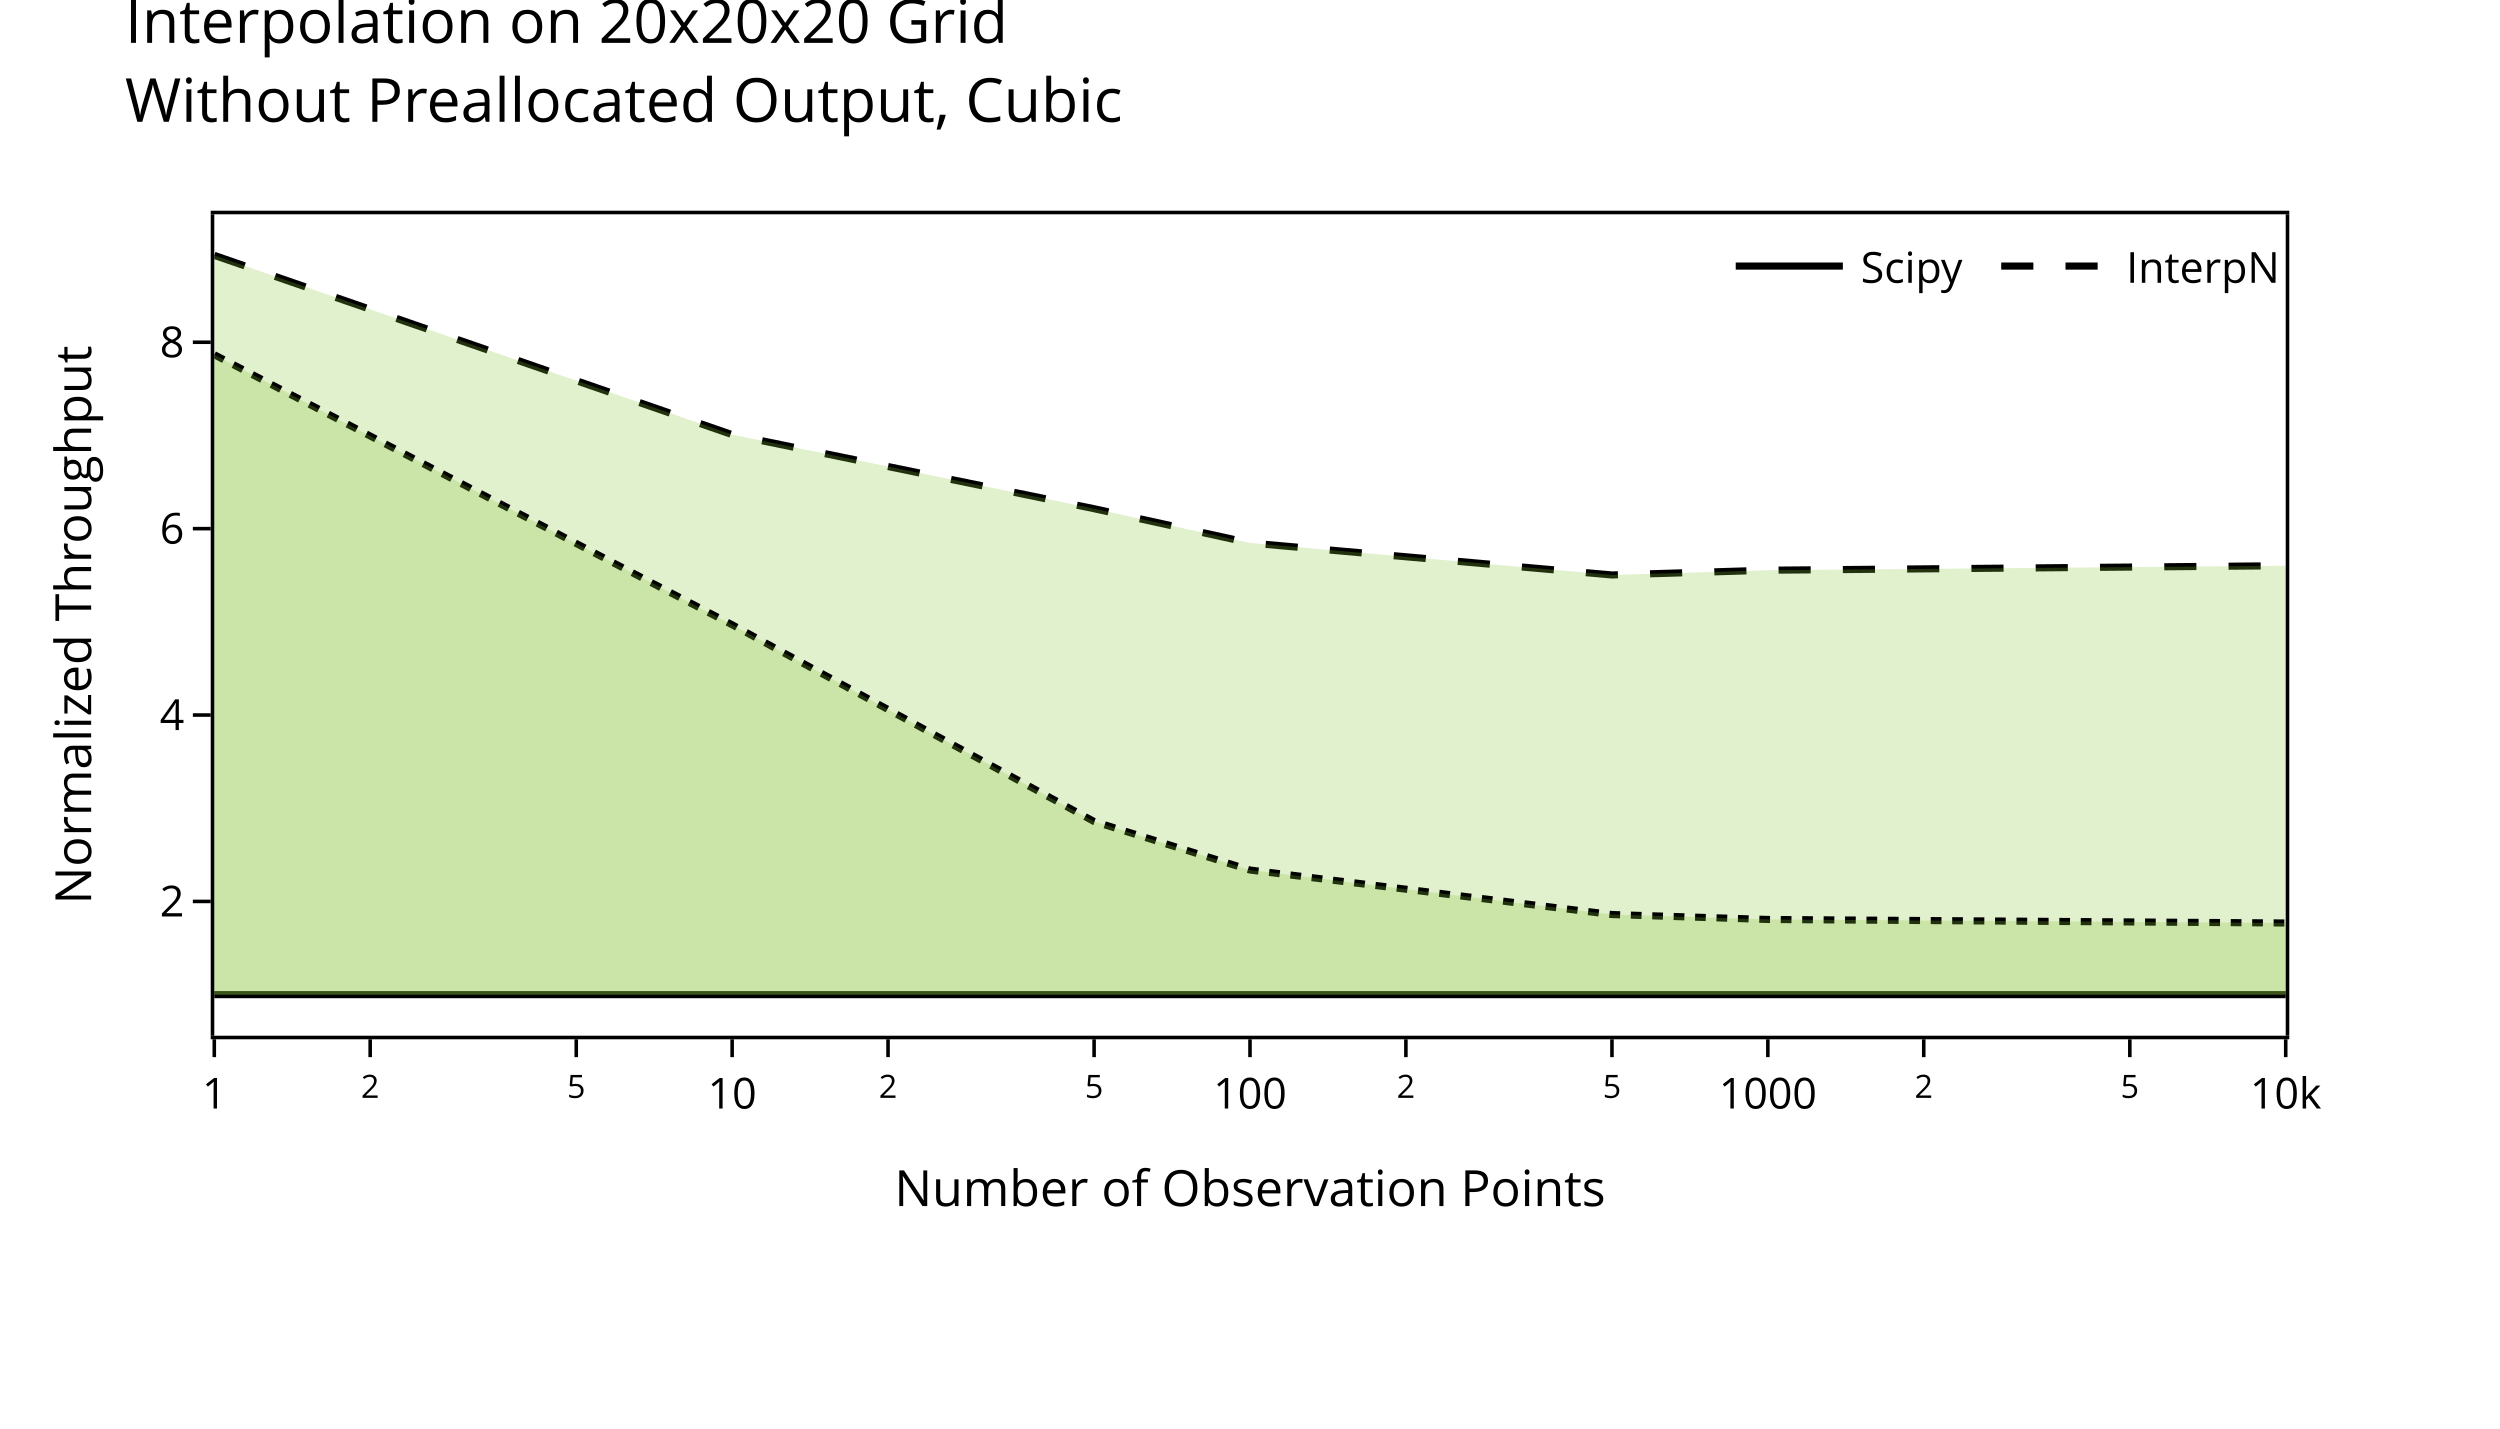
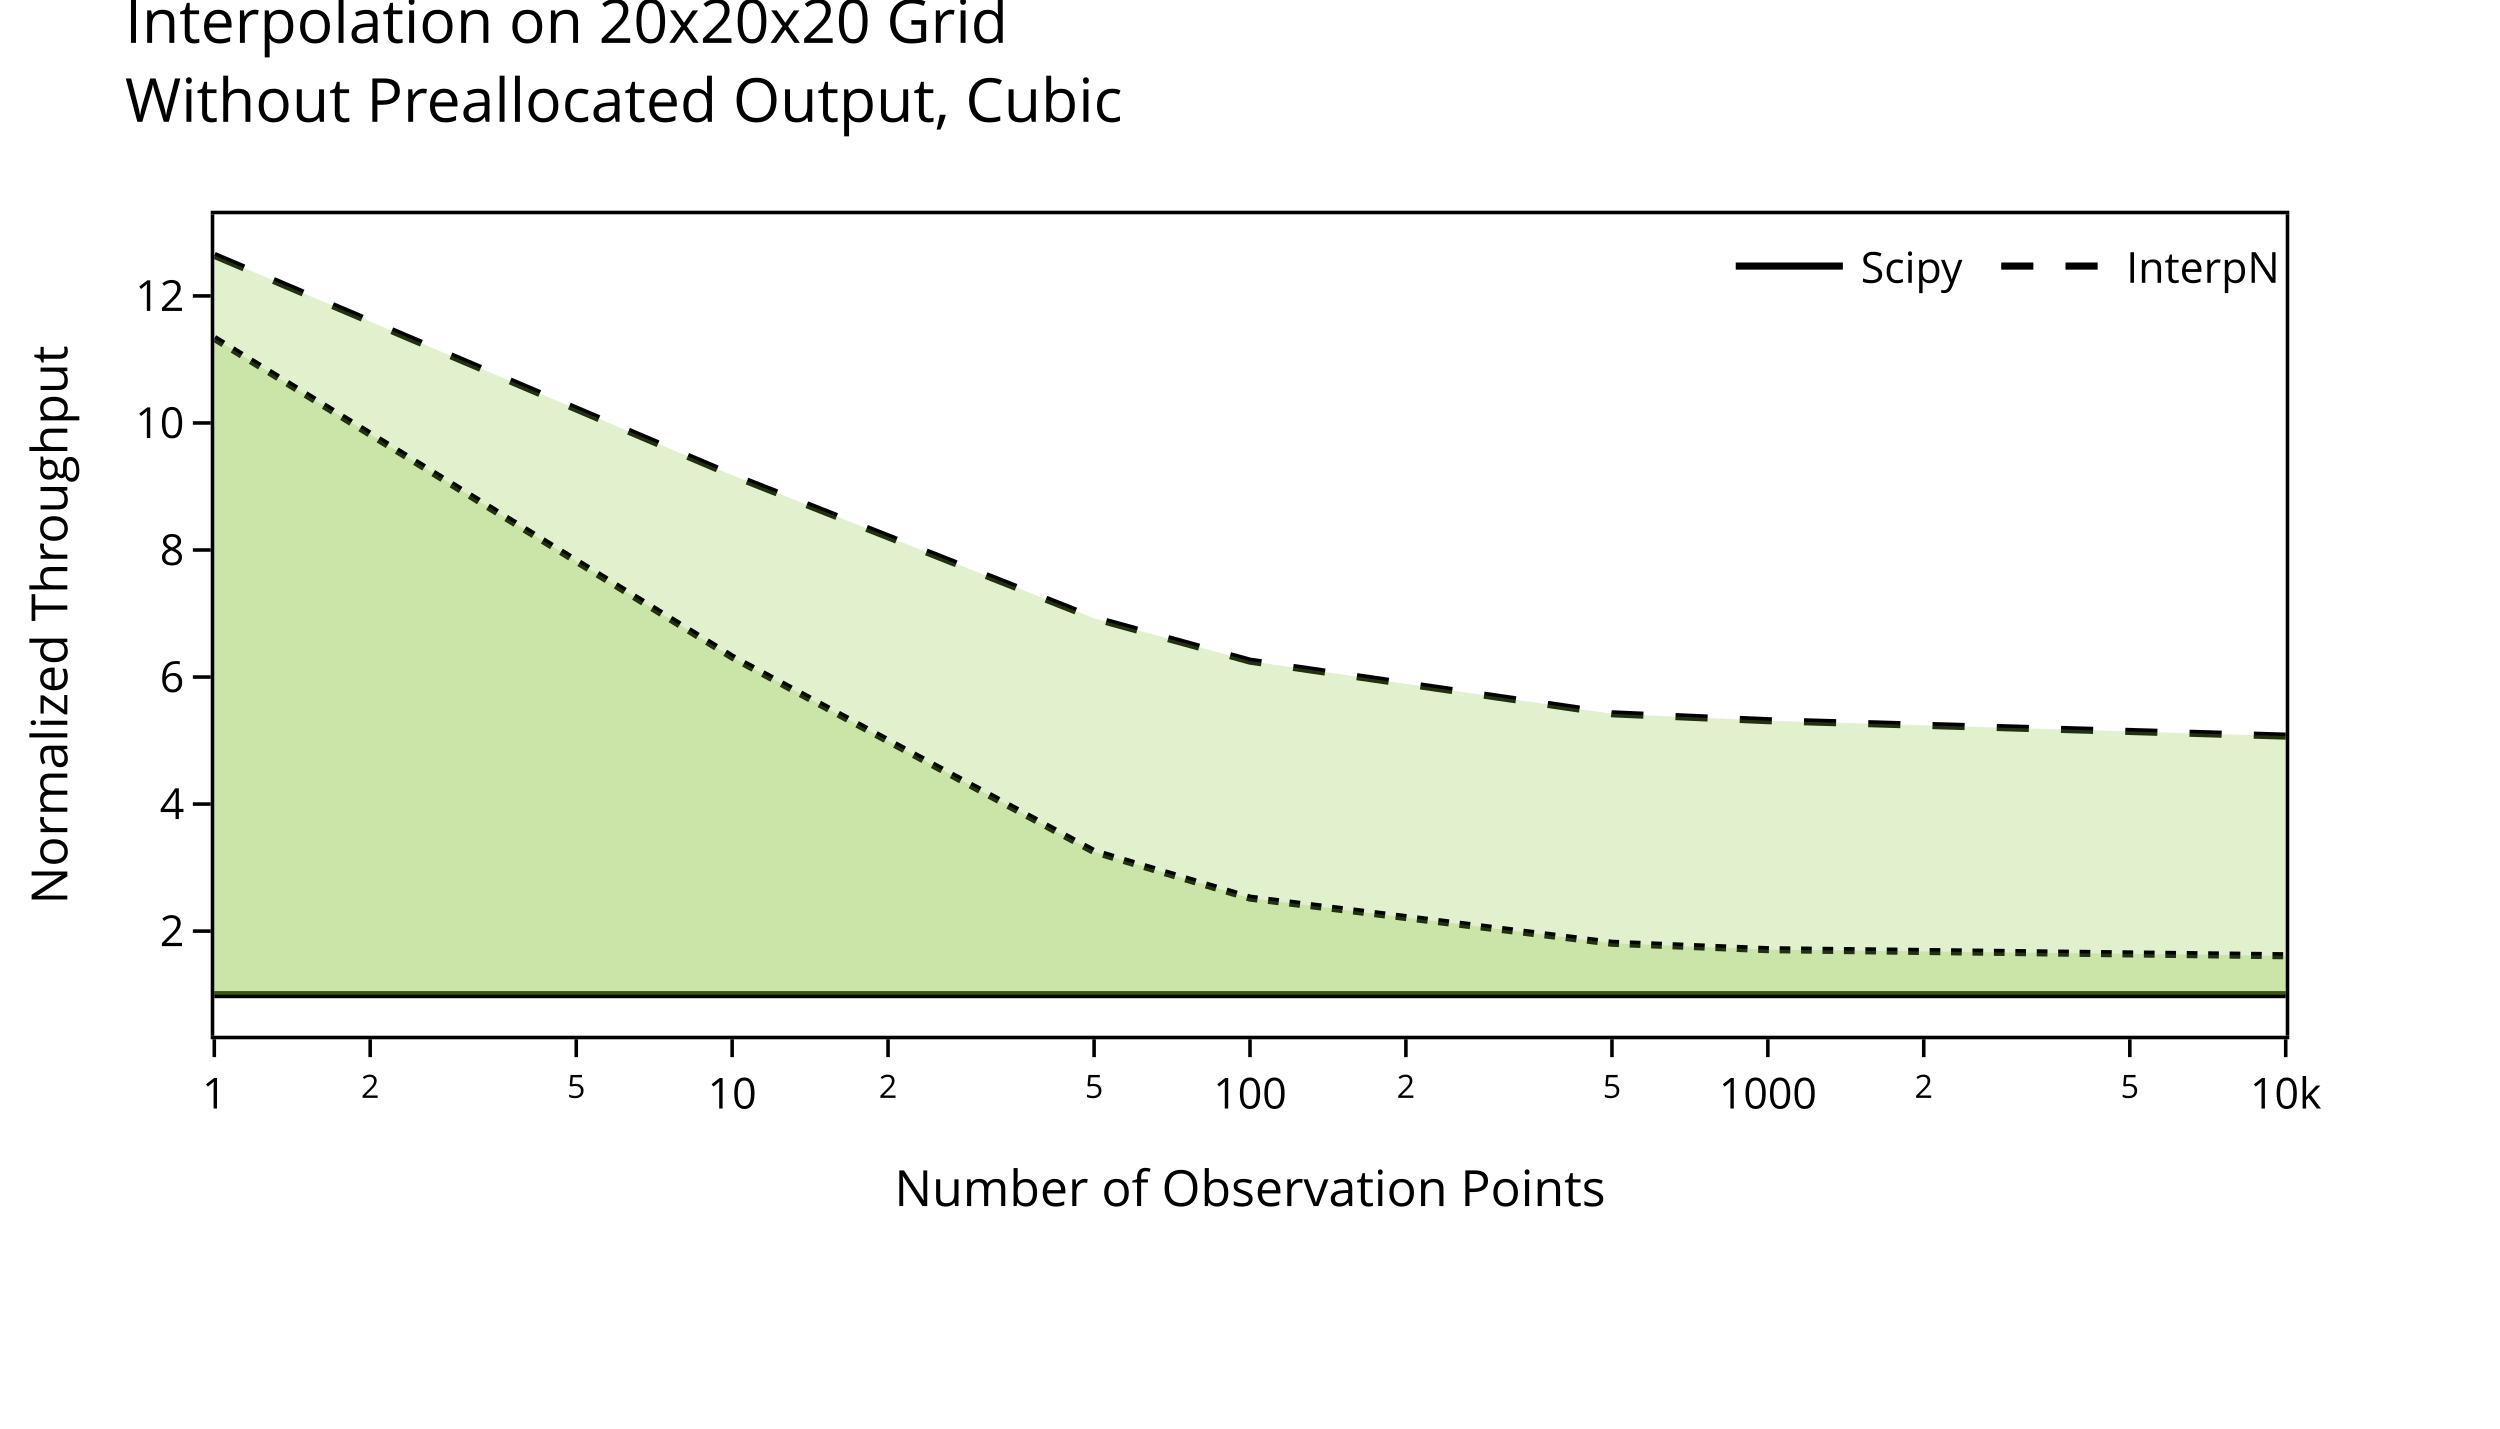
<svg xmlns="http://www.w3.org/2000/svg" class="main-svg" width="700" height="400" style="" viewBox="0 0 700 400">
  <rect x="0" y="0" width="700" height="400" style="fill: rgb(0, 0, 0); fill-opacity: 0;" />
-   <defs id="defs-eb1e1f">
+   <defs id="defs-dc7f85">
    <g class="clips">
-       <clipPath id="clipeb1e1fxyplot" class="plotclip">
+       <clipPath id="clipdc7f85xyplot" class="plotclip">
        <rect width="580" height="230" />
      </clipPath>
-       <clipPath class="axesclip" id="clipeb1e1fx">
+       <clipPath class="axesclip" id="clipdc7f85x">
        <rect x="60" y="0" width="580" height="400" />
      </clipPath>
-       <clipPath class="axesclip" id="clipeb1e1fy">
+       <clipPath class="axesclip" id="clipdc7f85y">
        <rect x="0" y="60" width="700" height="230" />
      </clipPath>
-       <clipPath class="axesclip" id="clipeb1e1fxy">
+       <clipPath class="axesclip" id="clipdc7f85xy">
        <rect x="60" y="60" width="580" height="230" />
      </clipPath>
    </g>
    <g class="gradients" />
    <g class="patterns" />
  </defs>
  <g class="bglayer">
    <rect class="bg" x="60" y="60" width="580" height="230" style="fill: rgb(0, 0, 0); fill-opacity: 0; stroke-width: 0;" />
  </g>
  <g class="layer-below">
    <g class="imagelayer" />
    <g class="shapelayer" />
  </g>
  <g class="cartesianlayer">
    <g class="subplot xy">
      <g class="layer-subplot">
        <g class="shapelayer" />
        <g class="imagelayer" />
      </g>
      <g class="minor-gridlayer">
        <g class="x" />
        <g class="y" />
      </g>
      <g class="gridlayer">
        <g class="x" />
        <g class="y" />
      </g>
      <g class="zerolinelayer" />
      <g class="layer-between">
        <g class="shapelayer" />
        <g class="imagelayer" />
      </g>
      <path class="xlines-below" />
      <path class="ylines-below" />
      <g class="overlines-below" />
      <g class="xaxislayer-below" />
      <g class="yaxislayer-below" />
      <g class="overaxes-below" />
      <g class="overplot">
-         <g class="xy" transform="translate(60,60)" clip-path="url(#clipeb1e1fxyplot)">
+         <g class="xy" transform="translate(60,60)" clip-path="url(#clipdc7f85xyplot)">
          <g class="scatterlayer mlayer">
-             <g class="trace scatter trace31bfa8" style="stroke-miterlimit: 2; opacity: 1;">
+             <g class="trace scatter trace424304" style="stroke-miterlimit: 2; opacity: 1;">
              <g class="fills" />
              <g class="errorbars" />
              <g class="lines">
                <path class="js-line" d="M0,218.5L580,218.5" style="vector-effect: none; fill: none; stroke: rgb(0, 0, 0); stroke-opacity: 1; stroke-width: 2px; opacity: 1;" />
              </g>
              <g class="points" />
              <g class="text" />
            </g>
-             <g class="trace scatter trace398929" style="stroke-miterlimit: 2; opacity: 1;">
+             <g class="trace scatter trace0a6308" style="stroke-miterlimit: 2; opacity: 1;">
              <g class="fills" />
              <g class="errorbars" />
              <g class="lines">
-                 <path class="js-line" d="M0,11.5L145,61.7L246.35,82.44L290,92.04L391.35,100.99L435,99.66L580,98.4" style="vector-effect: none; fill: none; stroke: rgb(0, 0, 0); stroke-opacity: 1; stroke-dasharray: 9px, 9px; stroke-width: 2px; opacity: 1;" />
-               </g>
-               <g class="points" />
-               <g class="text" />
-             </g>
-             <g class="trace scatter traced1aad4" style="stroke-miterlimit: 2; opacity: 1;">
+                 <path class="js-line" d="M0,11.5L145,73.06L246.35,113.11L290,125.12L391.35,139.86L435,141.79L580,146.11" style="vector-effect: none; fill: none; stroke: rgb(0, 0, 0); stroke-opacity: 1; stroke-dasharray: 9px, 9px; stroke-width: 2px; opacity: 1;" />
+               </g>
+               <g class="points" />
+               <g class="text" />
+             </g>
+             <g class="trace scatter trace4516f7" style="stroke-miterlimit: 2; opacity: 1;">
              <g class="fills">
                <g>
-                   <path class="js-fill" d="M0,11.5L145,61.7L246.35,82.44L290,92.04L391.35,100.99L435,99.66L580,98.4L580,218.5L435,218.5L0,218.5Z" style="fill: rgb(139, 196, 59); fill-opacity: 0.25; stroke-width: 0;" />
+                   <path class="js-fill" d="M0,11.5L145,73.06L246.35,113.11L290,125.12L391.35,139.86L435,141.79L580,146.11L580,218.5L435,218.5L0,218.5Z" style="fill: rgb(139, 196, 59); fill-opacity: 0.25; stroke-width: 0;" />
                </g>
              </g>
              <g class="errorbars" />
              <g class="lines">
-                 <path class="js-line" d="M0,11.5L145,61.7L246.35,82.44L290,92.04L391.35,100.99L435,99.66L580,98.4L580,218.5L435,218.5L0,218.5" style="vector-effect: none; fill: none; stroke: rgb(0, 204, 150); stroke-opacity: 1; stroke-width: 0px; opacity: 1;" />
-               </g>
-               <g class="points" />
-               <g class="text" />
-             </g>
-             <g class="trace scatter tracebba482" style="stroke-miterlimit: 2; opacity: 1;">
+                 <path class="js-line" d="M0,11.5L145,73.06L246.35,113.11L290,125.12L391.35,139.86L435,141.79L580,146.11L580,218.5L435,218.5L0,218.5" style="vector-effect: none; fill: none; stroke: rgb(0, 204, 150); stroke-opacity: 1; stroke-width: 0px; opacity: 1;" />
+               </g>
+               <g class="points" />
+               <g class="text" />
+             </g>
+             <g class="trace scatter trace7d7b7d" style="stroke-miterlimit: 2; opacity: 1;">
              <g class="fills" />
              <g class="errorbars" />
              <g class="lines">
-                 <path class="js-line" d="M0,39.32L145,114.94L246.35,170.03L290,183.61L391.35,196.07L435,197.45L580,198.44" style="vector-effect: none; fill: none; stroke: rgb(0, 0, 0); stroke-opacity: 1; stroke-dasharray: 3px, 3px; stroke-width: 2px; opacity: 1;" />
-               </g>
-               <g class="points" />
-               <g class="text" />
-             </g>
-             <g class="trace scatter tracebd7d40" style="stroke-miterlimit: 2; opacity: 1;">
+                 <path class="js-line" d="M0,34.72L145,123.99L246.35,178.46L290,191.47L391.35,204.11L435,205.9L580,207.61" style="vector-effect: none; fill: none; stroke: rgb(0, 0, 0); stroke-opacity: 1; stroke-dasharray: 3px, 3px; stroke-width: 2px; opacity: 1;" />
+               </g>
+               <g class="points" />
+               <g class="text" />
+             </g>
+             <g class="trace scatter traced7b6c6" style="stroke-miterlimit: 2; opacity: 1;">
              <g class="fills">
                <g>
-                   <path class="js-fill" d="M0,39.32L145,114.94L246.35,170.03L290,183.61L391.35,196.07L435,197.45L580,198.44L580,218.5L435,218.5L0,218.5Z" style="fill: rgb(139, 196, 59); fill-opacity: 0.25; stroke-width: 0;" />
+                   <path class="js-fill" d="M0,34.72L145,123.99L246.35,178.46L290,191.47L391.35,204.11L435,205.9L580,207.61L580,218.5L435,218.5L0,218.5Z" style="fill: rgb(139, 196, 59); fill-opacity: 0.25; stroke-width: 0;" />
                </g>
              </g>
              <g class="errorbars" />
              <g class="lines">
-                 <path class="js-line" d="M0,39.32L145,114.94L246.35,170.03L290,183.61L391.35,196.07L435,197.45L580,198.44L580,218.5L435,218.5L0,218.5" style="vector-effect: none; fill: none; stroke: rgb(255, 161, 90); stroke-opacity: 1; stroke-width: 0px; opacity: 1;" />
+                 <path class="js-line" d="M0,34.72L145,123.99L246.35,178.46L290,191.47L391.35,204.11L435,205.9L580,207.61L580,218.5L435,218.5L0,218.5" style="vector-effect: none; fill: none; stroke: rgb(255, 161, 90); stroke-opacity: 1; stroke-width: 0px; opacity: 1;" />
              </g>
              <g class="points" />
              <g class="text" />
            </g>
          </g>
        </g>
      </g>
      <path class="xlines-above crisp" d="M59,290.5H641M59,59.5H641" style="fill: none; stroke-width: 1px; stroke: rgb(0, 0, 0); stroke-opacity: 1;" />
      <path class="ylines-above crisp" d="M59.5,60V290M640.5,60V290" style="fill: none; stroke-width: 1px; stroke: rgb(0, 0, 0); stroke-opacity: 1;" />
      <g class="overlines-above" />
      <g class="xaxislayer-above">
        <path class="xtick ticks crisp" d="M0,291v5" transform="translate(60,0)" style="stroke: rgb(0, 0, 0); stroke-opacity: 1; stroke-width: 1px;" />
        <path class="xtick ticks crisp" d="M0,291v5" transform="translate(103.65,0)" style="stroke: rgb(0, 0, 0); stroke-opacity: 1; stroke-width: 1px;" />
        <path class="xtick ticks crisp" d="M0,291v5" transform="translate(161.35,0)" style="stroke: rgb(0, 0, 0); stroke-opacity: 1; stroke-width: 1px;" />
        <path class="xtick ticks crisp" d="M0,291v5" transform="translate(205,0)" style="stroke: rgb(0, 0, 0); stroke-opacity: 1; stroke-width: 1px;" />
        <path class="xtick ticks crisp" d="M0,291v5" transform="translate(248.65,0)" style="stroke: rgb(0, 0, 0); stroke-opacity: 1; stroke-width: 1px;" />
        <path class="xtick ticks crisp" d="M0,291v5" transform="translate(306.35,0)" style="stroke: rgb(0, 0, 0); stroke-opacity: 1; stroke-width: 1px;" />
        <path class="xtick ticks crisp" d="M0,291v5" transform="translate(350,0)" style="stroke: rgb(0, 0, 0); stroke-opacity: 1; stroke-width: 1px;" />
        <path class="xtick ticks crisp" d="M0,291v5" transform="translate(393.65,0)" style="stroke: rgb(0, 0, 0); stroke-opacity: 1; stroke-width: 1px;" />
        <path class="xtick ticks crisp" d="M0,291v5" transform="translate(451.35,0)" style="stroke: rgb(0, 0, 0); stroke-opacity: 1; stroke-width: 1px;" />
        <path class="xtick ticks crisp" d="M0,291v5" transform="translate(495,0)" style="stroke: rgb(0, 0, 0); stroke-opacity: 1; stroke-width: 1px;" />
        <path class="xtick ticks crisp" d="M0,291v5" transform="translate(538.65,0)" style="stroke: rgb(0, 0, 0); stroke-opacity: 1; stroke-width: 1px;" />
        <path class="xtick ticks crisp" d="M0,291v5" transform="translate(596.35,0)" style="stroke: rgb(0, 0, 0); stroke-opacity: 1; stroke-width: 1px;" />
        <path class="xtick ticks crisp" d="M0,291v5" transform="translate(640,0)" style="stroke: rgb(0, 0, 0); stroke-opacity: 1; stroke-width: 1px;" />
        <g class="xtick">
          <text text-anchor="middle" x="0" y="310.4" transform="translate(60,0)" style="font-family: 'Open Sans', verdana, arial, sans-serif; font-size: 12px; fill: rgb(0, 0, 0); fill-opacity: 1; white-space: pre; opacity: 1;">1</text>
        </g>
        <g class="xtick">
          <text text-anchor="middle" x="0" y="307.4" style="font-family: 'Open Sans', verdana, arial, sans-serif; font-size: 9px; fill: rgb(0, 0, 0); fill-opacity: 1; white-space: pre; opacity: 1;" transform="translate(103.65,0)">2</text>
        </g>
        <g class="xtick">
          <text text-anchor="middle" x="0" y="307.4" style="font-family: 'Open Sans', verdana, arial, sans-serif; font-size: 9px; fill: rgb(0, 0, 0); fill-opacity: 1; white-space: pre; opacity: 1;" transform="translate(161.35,0)">5</text>
        </g>
        <g class="xtick">
          <text text-anchor="middle" x="0" y="310.4" style="font-family: 'Open Sans', verdana, arial, sans-serif; font-size: 12px; fill: rgb(0, 0, 0); fill-opacity: 1; white-space: pre; opacity: 1;" transform="translate(205,0)">10</text>
        </g>
        <g class="xtick">
          <text text-anchor="middle" x="0" y="307.4" style="font-family: 'Open Sans', verdana, arial, sans-serif; font-size: 9px; fill: rgb(0, 0, 0); fill-opacity: 1; white-space: pre; opacity: 1;" transform="translate(248.65,0)">2</text>
        </g>
        <g class="xtick">
          <text text-anchor="middle" x="0" y="307.4" style="font-family: 'Open Sans', verdana, arial, sans-serif; font-size: 9px; fill: rgb(0, 0, 0); fill-opacity: 1; white-space: pre; opacity: 1;" transform="translate(306.35,0)">5</text>
        </g>
        <g class="xtick">
          <text text-anchor="middle" x="0" y="310.4" style="font-family: 'Open Sans', verdana, arial, sans-serif; font-size: 12px; fill: rgb(0, 0, 0); fill-opacity: 1; white-space: pre; opacity: 1;" transform="translate(350,0)">100</text>
        </g>
        <g class="xtick">
          <text text-anchor="middle" x="0" y="307.4" style="font-family: 'Open Sans', verdana, arial, sans-serif; font-size: 9px; fill: rgb(0, 0, 0); fill-opacity: 1; white-space: pre; opacity: 1;" transform="translate(393.65,0)">2</text>
        </g>
        <g class="xtick">
          <text text-anchor="middle" x="0" y="307.4" style="font-family: 'Open Sans', verdana, arial, sans-serif; font-size: 9px; fill: rgb(0, 0, 0); fill-opacity: 1; white-space: pre; opacity: 1;" transform="translate(451.35,0)">5</text>
        </g>
        <g class="xtick">
          <text text-anchor="middle" x="0" y="310.4" style="font-family: 'Open Sans', verdana, arial, sans-serif; font-size: 12px; fill: rgb(0, 0, 0); fill-opacity: 1; white-space: pre; opacity: 1;" transform="translate(495,0)">1000</text>
        </g>
        <g class="xtick">
          <text text-anchor="middle" x="0" y="307.4" style="font-family: 'Open Sans', verdana, arial, sans-serif; font-size: 9px; fill: rgb(0, 0, 0); fill-opacity: 1; white-space: pre; opacity: 1;" transform="translate(538.65,0)">2</text>
        </g>
        <g class="xtick">
          <text text-anchor="middle" x="0" y="307.4" style="font-family: 'Open Sans', verdana, arial, sans-serif; font-size: 9px; fill: rgb(0, 0, 0); fill-opacity: 1; white-space: pre; opacity: 1;" transform="translate(596.35,0)">5</text>
        </g>
        <g class="xtick">
          <text text-anchor="middle" x="0" y="310.4" style="font-family: 'Open Sans', verdana, arial, sans-serif; font-size: 12px; fill: rgb(0, 0, 0); fill-opacity: 1; white-space: pre; opacity: 1;" transform="translate(640,0)">10k</text>
        </g>
      </g>
      <g class="yaxislayer-above">
-         <path class="ytick ticks crisp" d="M59,0h-5" transform="translate(0,252.4)" style="stroke: rgb(0, 0, 0); stroke-opacity: 1; stroke-width: 1px;" />
-         <path class="ytick ticks crisp" d="M59,0h-5" transform="translate(0,200.21)" style="stroke: rgb(0, 0, 0); stroke-opacity: 1; stroke-width: 1px;" />
-         <path class="ytick ticks crisp" d="M59,0h-5" transform="translate(0,148.02)" style="stroke: rgb(0, 0, 0); stroke-opacity: 1; stroke-width: 1px;" />
-         <path class="ytick ticks crisp" d="M59,0h-5" transform="translate(0,95.83)" style="stroke: rgb(0, 0, 0); stroke-opacity: 1; stroke-width: 1px;" />
-         <g class="ytick">
-           <text text-anchor="end" x="51.6" y="4.2" transform="translate(0,252.4)" style="font-family: 'Open Sans', verdana, arial, sans-serif; font-size: 12px; fill: rgb(0, 0, 0); fill-opacity: 1; white-space: pre; opacity: 1;">2</text>
-         </g>
-         <g class="ytick">
-           <text text-anchor="end" x="51.6" y="4.2" style="font-family: 'Open Sans', verdana, arial, sans-serif; font-size: 12px; fill: rgb(0, 0, 0); fill-opacity: 1; white-space: pre; opacity: 1;" transform="translate(0,200.21)">4</text>
-         </g>
-         <g class="ytick">
-           <text text-anchor="end" x="51.6" y="4.2" style="font-family: 'Open Sans', verdana, arial, sans-serif; font-size: 12px; fill: rgb(0, 0, 0); fill-opacity: 1; white-space: pre; opacity: 1;" transform="translate(0,148.02)">6</text>
-         </g>
-         <g class="ytick">
-           <text text-anchor="end" x="51.6" y="4.2" style="font-family: 'Open Sans', verdana, arial, sans-serif; font-size: 12px; fill: rgb(0, 0, 0); fill-opacity: 1; white-space: pre; opacity: 1;" transform="translate(0,95.83)">8</text>
+         <path class="ytick ticks crisp" d="M59,0h-5" transform="translate(0,260.71)" style="stroke: rgb(0, 0, 0); stroke-opacity: 1; stroke-width: 1px;" />
+         <path class="ytick ticks crisp" d="M59,0h-5" transform="translate(0,225.14)" style="stroke: rgb(0, 0, 0); stroke-opacity: 1; stroke-width: 1px;" />
+         <path class="ytick ticks crisp" d="M59,0h-5" transform="translate(0,189.57)" style="stroke: rgb(0, 0, 0); stroke-opacity: 1; stroke-width: 1px;" />
+         <path class="ytick ticks crisp" d="M59,0h-5" transform="translate(0,154)" style="stroke: rgb(0, 0, 0); stroke-opacity: 1; stroke-width: 1px;" />
+         <path class="ytick ticks crisp" d="M59,0h-5" transform="translate(0,118.43)" style="stroke: rgb(0, 0, 0); stroke-opacity: 1; stroke-width: 1px;" />
+         <path class="ytick ticks crisp" d="M59,0h-5" transform="translate(0,82.86)" style="stroke: rgb(0, 0, 0); stroke-opacity: 1; stroke-width: 1px;" />
+         <g class="ytick">
+           <text text-anchor="end" x="51.6" y="4.2" transform="translate(0,260.71)" style="font-family: 'Open Sans', verdana, arial, sans-serif; font-size: 12px; fill: rgb(0, 0, 0); fill-opacity: 1; white-space: pre; opacity: 1;">2</text>
+         </g>
+         <g class="ytick">
+           <text text-anchor="end" x="51.6" y="4.2" style="font-family: 'Open Sans', verdana, arial, sans-serif; font-size: 12px; fill: rgb(0, 0, 0); fill-opacity: 1; white-space: pre; opacity: 1;" transform="translate(0,225.14)">4</text>
+         </g>
+         <g class="ytick">
+           <text text-anchor="end" x="51.6" y="4.2" style="font-family: 'Open Sans', verdana, arial, sans-serif; font-size: 12px; fill: rgb(0, 0, 0); fill-opacity: 1; white-space: pre; opacity: 1;" transform="translate(0,189.57)">6</text>
+         </g>
+         <g class="ytick">
+           <text text-anchor="end" x="51.6" y="4.2" style="font-family: 'Open Sans', verdana, arial, sans-serif; font-size: 12px; fill: rgb(0, 0, 0); fill-opacity: 1; white-space: pre; opacity: 1;" transform="translate(0,154)">8</text>
+         </g>
+         <g class="ytick">
+           <text text-anchor="end" x="51.6" y="4.2" style="font-family: 'Open Sans', verdana, arial, sans-serif; font-size: 12px; fill: rgb(0, 0, 0); fill-opacity: 1; white-space: pre; opacity: 1;" transform="translate(0,118.43)">10</text>
+         </g>
+         <g class="ytick">
+           <text text-anchor="end" x="51.6" y="4.2" style="font-family: 'Open Sans', verdana, arial, sans-serif; font-size: 12px; fill: rgb(0, 0, 0); fill-opacity: 1; white-space: pre; opacity: 1;" transform="translate(0,82.86)">12</text>
        </g>
      </g>
      <g class="overaxes-above" />
    </g>
  </g>
  <g class="polarlayer" />
  <g class="smithlayer" />
  <g class="ternarylayer" />
  <g class="geolayer" />
  <g class="funnelarealayer" />
  <g class="pielayer" />
  <g class="iciclelayer" />
  <g class="treemaplayer" />
  <g class="sunburstlayer" />
  <g class="glimages" />
-   <defs id="topdefs-eb1e1f">
+   <defs id="topdefs-dc7f85">
    <g class="clips" />
-     <clipPath id="legendeb1e1f">
+     <clipPath id="legenddc7f85">
      <rect width="159" height="29" x="0" y="0" />
    </clipPath>
  </defs>
  <g class="layer-above">
    <g class="imagelayer" />
    <g class="shapelayer" />
  </g>
  <g class="infolayer">
    <g class="legend" pointer-events="all" transform="translate(481,60)">
      <rect class="bg" shape-rendering="crispEdges" width="159" height="29" x="0" y="0" style="stroke: rgb(68, 68, 68); stroke-opacity: 1; fill: rgb(0, 0, 0); fill-opacity: 0; stroke-width: 0px;" />
-       <g class="scrollbox" transform="" clip-path="url(#legendeb1e1f)">
+       <g class="scrollbox" transform="" clip-path="url(#legenddc7f85)">
        <g class="groups">
          <g class="traces" transform="translate(0,14.5)" style="opacity: 1;">
            <text class="legendtext" text-anchor="start" x="40" y="4.68" style="font-family: 'Open Sans', verdana, arial, sans-serif; font-size: 12px; fill: rgb(0, 0, 0); fill-opacity: 1; white-space: pre;">Scipy</text>
            <g class="layers" style="opacity: 1;">
              <g class="legendfill" />
              <g class="legendlines">
                <path class="js-line" d="M5,0h30" style="fill: none; stroke: rgb(0, 0, 0); stroke-opacity: 1; stroke-width: 2px;" />
              </g>
              <g class="legendsymbols">
                <g class="legendpoints" />
              </g>
            </g>
            <rect class="legendtoggle" x="0" y="-9.5" width="71.844" height="19" style="fill: rgb(0, 0, 0); fill-opacity: 0;" />
          </g>
          <g class="traces" transform="translate(74.34375,14.5)" style="opacity: 1;">
            <text class="legendtext" text-anchor="start" x="40" y="4.68" style="font-family: 'Open Sans', verdana, arial, sans-serif; font-size: 12px; fill: rgb(0, 0, 0); fill-opacity: 1; white-space: pre;">InterpN</text>
            <g class="layers" style="opacity: 1;">
              <g class="legendfill" />
              <g class="legendlines">
                <path class="js-line" d="M5,0h30" style="fill: none; stroke: rgb(0, 0, 0); stroke-opacity: 1; stroke-dasharray: 9px, 9px; stroke-width: 2px;" />
              </g>
              <g class="legendsymbols">
                <g class="legendpoints" />
              </g>
            </g>
            <rect class="legendtoggle" x="0" y="-9.5" width="81.859" height="19" style="fill: rgb(0, 0, 0); fill-opacity: 0;" />
          </g>
        </g>
      </g>
      <rect class="scrollbar" rx="20" ry="3" width="0" height="0" x="0" y="0" style="fill: rgb(128, 139, 164); fill-opacity: 1;" />
    </g>
    <g class="g-gtitle">
      <text class="gtitle" x="35" y="12" text-anchor="start" dy="0.7em" style="opacity: 1; font-family: 'Open Sans', verdana, arial, sans-serif; font-size: 17px; fill: rgb(0, 0, 0); fill-opacity: 1; white-space: pre;">
        <tspan class="line" dy="0em" x="35" y="12">Interpolation on 20x20x20 Grid</tspan>
        <tspan class="line" dy="1.3em" x="35" y="12">Without Preallocated Output, Cubic</tspan>
      </text>
    </g>
    <g class="g-xtitle">
      <text class="xtitle" x="350" y="337.706" text-anchor="middle" style="opacity: 1; font-family: 'Open Sans', verdana, arial, sans-serif; font-size: 14px; fill: rgb(0, 0, 0); fill-opacity: 1; white-space: pre;">Number of Observation Points</text>
    </g>
    <g class="g-ytitle">
-       <text class="ytitle" transform="rotate(-90,25.52188,175)" x="25.522" y="175" text-anchor="middle" style="opacity: 1; font-family: 'Open Sans', verdana, arial, sans-serif; font-size: 14px; fill: rgb(0, 0, 0); fill-opacity: 1; white-space: pre;">Normalized Throughput</text>
+       <text class="ytitle" transform="rotate(-90,18.85,175)" x="18.85" y="175" text-anchor="middle" style="opacity: 1; font-family: 'Open Sans', verdana, arial, sans-serif; font-size: 14px; fill: rgb(0, 0, 0); fill-opacity: 1; white-space: pre;">Normalized Throughput</text>
    </g>
  </g>
</svg>
